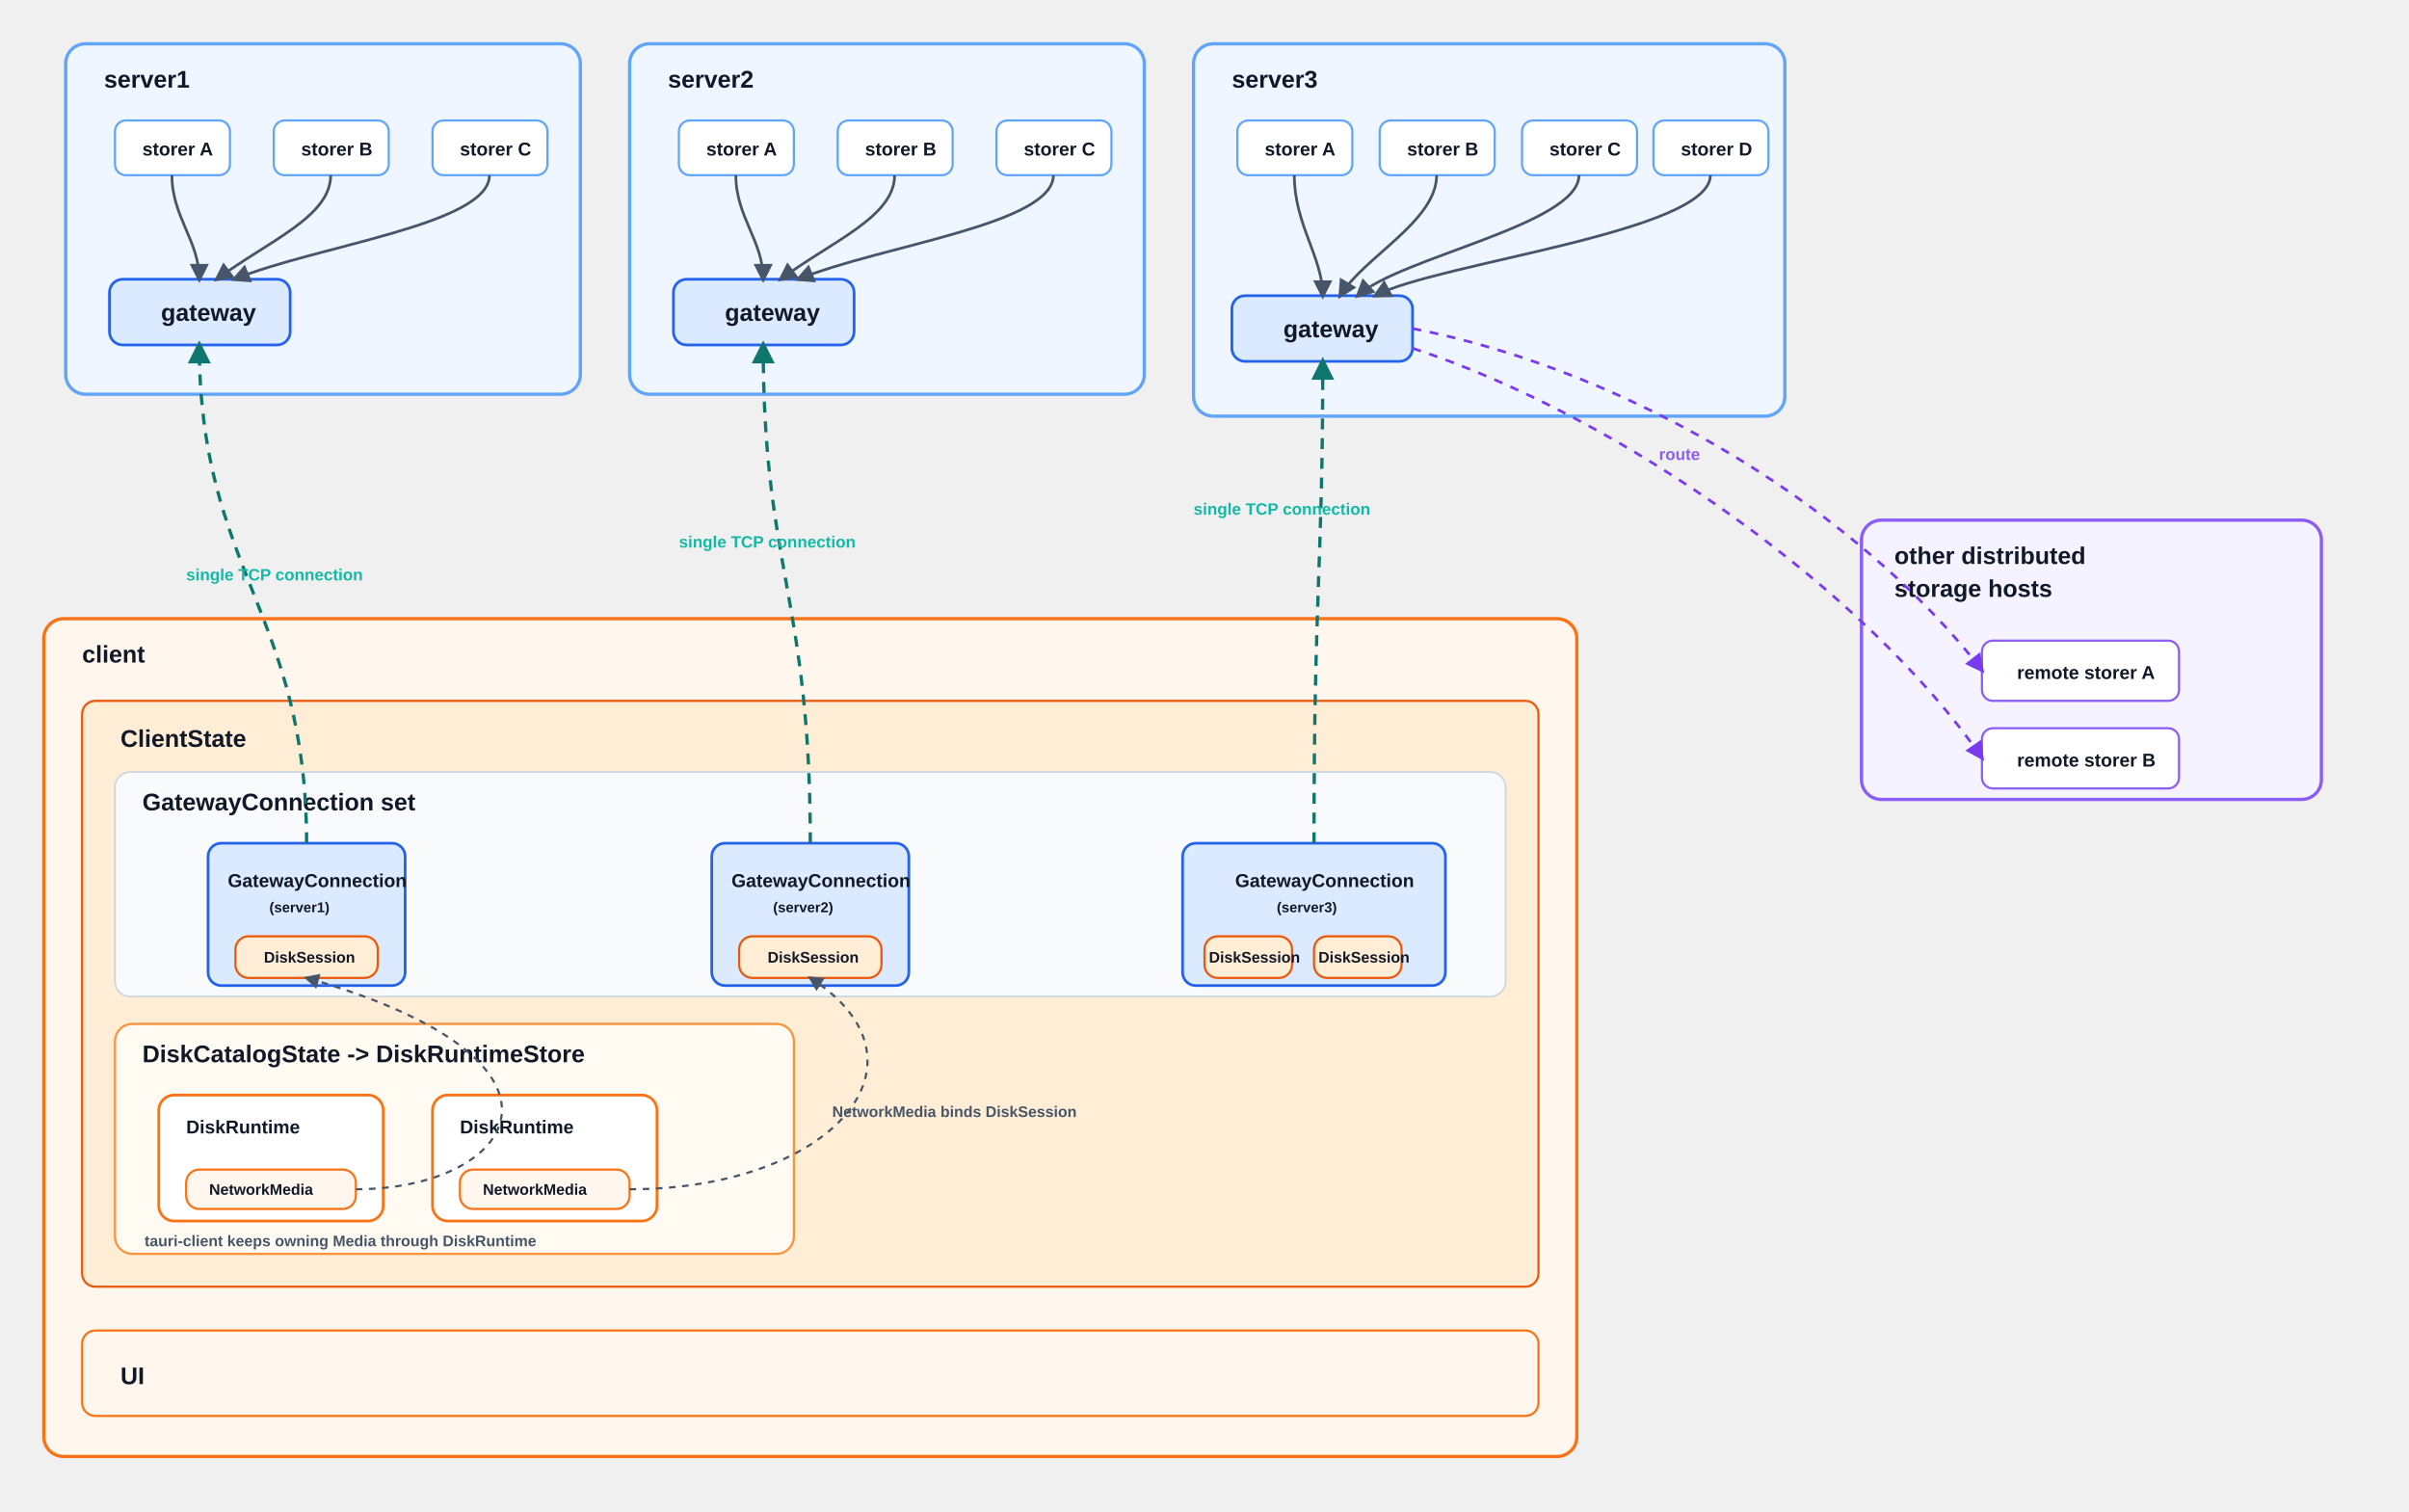
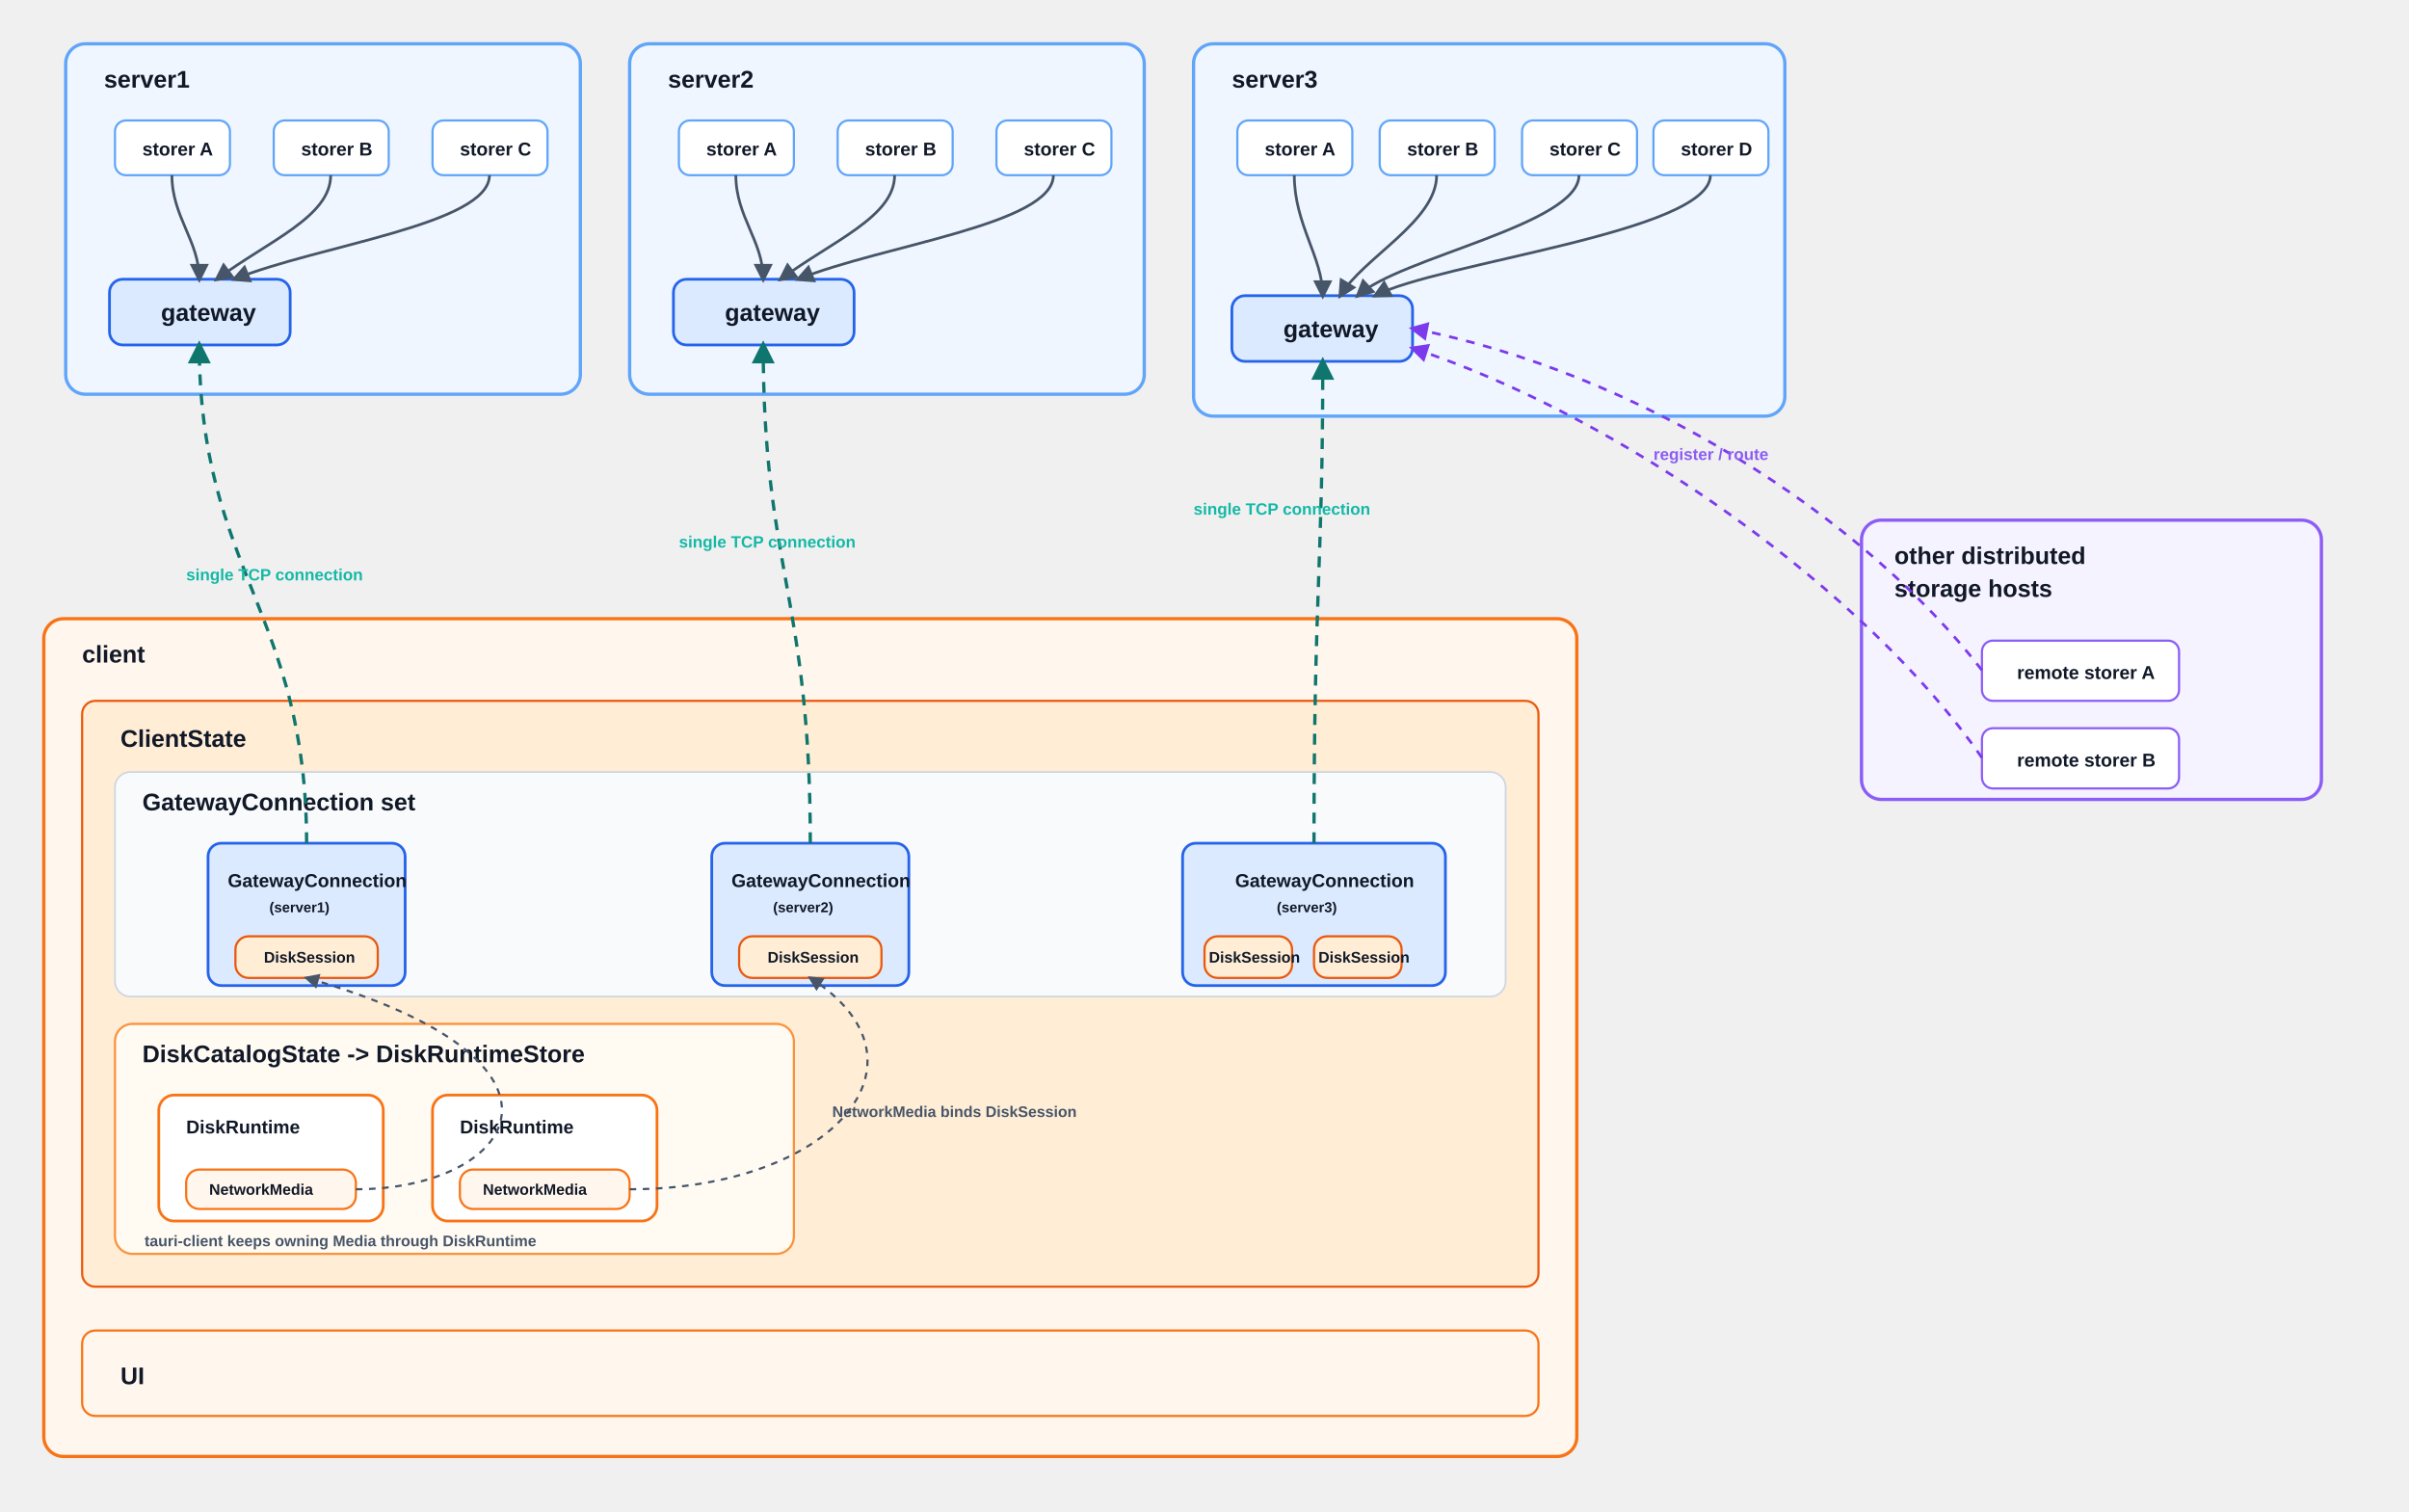
<svg xmlns="http://www.w3.org/2000/svg" width="2200" height="1380" viewBox="0 0 2200 1380">
  <defs>
    <style>
      text {
        font-family: "Segoe UI", Arial, sans-serif;
        fill: #111827;
      }
      .title {
        font-size: 22px;
        font-weight: 700;
      }
      .label {
        font-size: 17px;
        font-weight: 600;
      }
      .small {
        font-size: 14px;
        font-weight: 600;
      }
      .tiny {
        font-size: 13px;
        font-weight: 600;
      }
      .accent {
        font-size: 15px;
        font-weight: 700;
        fill: #14b8a6;
      }
      .accent-route {
        font-size: 15px;
        font-weight: 700;
        fill: #8b5cf6;
      }
      .muted {
        font-size: 14px;
        font-weight: 600;
        fill: #475569;
      }
      .client-frame {
        fill: #fff7ed;
        stroke: #f97316;
        stroke-width: 3;
        rx: 18;
      }
      .server-frame {
        fill: #eff6ff;
        stroke: #60a5fa;
        stroke-width: 3;
        rx: 18;
      }
      .remote-frame {
        fill: #f5f3ff;
        stroke: #8b5cf6;
        stroke-width: 3;
        rx: 18;
      }
      .gateway {
        fill: #dbeafe;
        stroke: #2563eb;
        stroke-width: 2.5;
        rx: 12;
      }
      .session {
        fill: #ffedd5;
        stroke: #ea580c;
        stroke-width: 2;
        rx: 12;
      }
      .media {
        fill: #fff7ed;
        stroke: #f97316;
        stroke-width: 2;
        rx: 12;
      }
      .runtime {
        fill: #ffffff;
        stroke: #f97316;
        stroke-width: 2.5;
        rx: 14;
      }
      .catalog {
        fill: #fffaf2;
        stroke: #fb923c;
        stroke-width: 2;
        rx: 16;
      }
      .group {
        fill: #f8fafc;
        stroke: #cbd5e1;
        stroke-width: 1.5;
        rx: 14;
      }
      .storer {
        fill: #ffffff;
        stroke: #60a5fa;
        stroke-width: 2;
        rx: 10;
      }
      .route {
        fill: #ffffff;
        stroke: #8b5cf6;
        stroke-width: 2;
        rx: 10;
      }
      .solid {
        stroke: #475569;
        stroke-width: 2.5;
        fill: none;
      }
      .dashed {
        stroke: #0f766e;
        stroke-width: 3;
        fill: none;
        stroke-dasharray: 10 8;
      }
      .routed {
        stroke: #7c3aed;
        stroke-width: 2.5;
        fill: none;
        stroke-dasharray: 8 8;
      }
      .bind {
        stroke: #475569;
        stroke-width: 2;
        fill: none;
        stroke-dasharray: 6 6;
      }
    </style>
    <marker id="arrow-gray" viewBox="0 0 10 10" refX="8" refY="5" markerWidth="7" markerHeight="7" orient="auto-start-reverse">
      <path d="M 0 0 L 10 5 L 0 10 z" fill="#475569" />
    </marker>
    <marker id="arrow-green" viewBox="0 0 10 10" refX="8" refY="5" markerWidth="7" markerHeight="7" orient="auto-start-reverse">
      <path d="M 0 0 L 10 5 L 0 10 z" fill="#0f766e" />
    </marker>
    <marker id="arrow-purple" viewBox="0 0 10 10" refX="8" refY="5" markerWidth="7" markerHeight="7" orient="auto-start-reverse">
      <path d="M 0 0 L 10 5 L 0 10 z" fill="#7c3aed" />
    </marker>
  </defs>
  <rect x="40" y="565" width="1400" height="765" class="client-frame" />
  <text x="75" y="605" class="title">client</text>
  <rect x="75" y="1215" width="1330" height="78" class="media" />
  <text x="110" y="1264" class="title">UI</text>
  <rect x="75" y="640" width="1330" height="535" class="session" />
  <text x="110" y="682" class="title">ClientState</text>
  <rect x="105" y="705" width="1270" height="205" class="group" />
  <text x="130" y="740" class="title">GatewayConnection set</text>
  <rect x="190" y="770" width="180" height="130" class="gateway" />
  <text x="208" y="810" class="label">GatewayConnection</text>
  <text x="246" y="833" class="tiny">(server1)</text>
  <rect x="215" y="855" width="130" height="38" class="session" />
  <text x="241" y="879" class="small">DiskSession</text>
  <rect x="650" y="770" width="180" height="130" class="gateway" />
  <text x="668" y="810" class="label">GatewayConnection</text>
  <text x="706" y="833" class="tiny">(server2)</text>
  <rect x="675" y="855" width="130" height="38" class="session" />
  <text x="701" y="879" class="small">DiskSession</text>
  <rect x="1080" y="770" width="240" height="130" class="gateway" />
  <text x="1128" y="810" class="label">GatewayConnection</text>
  <text x="1166" y="833" class="tiny">(server3)</text>
  <rect x="1100" y="855" width="80" height="38" class="session" />
  <text x="1104" y="879" class="small">DiskSession</text>
  <rect x="1200" y="855" width="80" height="38" class="session" />
  <text x="1204" y="879" class="small">DiskSession</text>
  <rect x="105" y="935" width="620" height="210" class="catalog" />
  <text x="130" y="970" class="title">DiskCatalogState -&gt; DiskRuntimeStore</text>
  <rect x="145" y="1000" width="205" height="115" class="runtime" />
  <text x="170" y="1035" class="label">DiskRuntime</text>
  <rect x="170" y="1068" width="155" height="36" class="media" />
  <text x="191" y="1091" class="small">NetworkMedia</text>
  <rect x="395" y="1000" width="205" height="115" class="runtime" />
  <text x="420" y="1035" class="label">DiskRuntime</text>
  <rect x="420" y="1068" width="155" height="36" class="media" />
  <text x="441" y="1091" class="small">NetworkMedia</text>
  <text x="132" y="1138" class="muted">tauri-client keeps owning Media through DiskRuntime</text>
  <path d="M 325 1086 C 470 1086, 550 970, 280 893" class="bind" marker-end="url(#arrow-gray)" />
  <path d="M 575 1086 C 760 1086, 860 970, 740 893" class="bind" marker-end="url(#arrow-gray)" />
  <text x="760" y="1020" class="muted">NetworkMedia binds DiskSession</text>
  <rect x="60" y="40" width="470" height="320" class="server-frame" />
  <text x="95" y="80" class="title">server1</text>
  <rect x="100" y="255" width="165" height="60" class="gateway" />
  <text x="147" y="293" class="title">gateway</text>
  <rect x="105" y="110" width="105" height="50" class="storer" />
  <text x="130" y="142" class="label">storer A</text>
  <rect x="250" y="110" width="105" height="50" class="storer" />
  <text x="275" y="142" class="label">storer B</text>
  <rect x="395" y="110" width="105" height="50" class="storer" />
  <text x="420" y="142" class="label">storer C</text>
  <path d="M 157 160 C 157 198, 182 220, 182 255" class="solid" marker-end="url(#arrow-gray)" />
  <path d="M 302 160 C 302 198, 245 220, 198 255" class="solid" marker-end="url(#arrow-gray)" />
  <path d="M 447 160 C 447 205, 290 224, 214 255" class="solid" marker-end="url(#arrow-gray)" />
  <rect x="575" y="40" width="470" height="320" class="server-frame" />
  <text x="610" y="80" class="title">server2</text>
  <rect x="615" y="255" width="165" height="60" class="gateway" />
  <text x="662" y="293" class="title">gateway</text>
  <rect x="620" y="110" width="105" height="50" class="storer" />
  <text x="645" y="142" class="label">storer A</text>
  <rect x="765" y="110" width="105" height="50" class="storer" />
  <text x="790" y="142" class="label">storer B</text>
  <rect x="910" y="110" width="105" height="50" class="storer" />
  <text x="935" y="142" class="label">storer C</text>
  <path d="M 672 160 C 672 198, 697 220, 697 255" class="solid" marker-end="url(#arrow-gray)" />
  <path d="M 817 160 C 817 198, 760 220, 713 255" class="solid" marker-end="url(#arrow-gray)" />
  <path d="M 962 160 C 962 205, 805 224, 729 255" class="solid" marker-end="url(#arrow-gray)" />
  <rect x="1090" y="40" width="540" height="340" class="server-frame" />
  <text x="1125" y="80" class="title">server3</text>
  <rect x="1125" y="270" width="165" height="60" class="gateway" />
  <text x="1172" y="308" class="title">gateway</text>
  <rect x="1130" y="110" width="105" height="50" class="storer" />
  <text x="1155" y="142" class="label">storer A</text>
  <rect x="1260" y="110" width="105" height="50" class="storer" />
  <text x="1285" y="142" class="label">storer B</text>
  <rect x="1390" y="110" width="105" height="50" class="storer" />
  <text x="1415" y="142" class="label">storer C</text>
  <rect x="1510" y="110" width="105" height="50" class="storer" />
  <text x="1535" y="142" class="label">storer D</text>
  <path d="M 1182 160 C 1182 205, 1208 235, 1208 270" class="solid" marker-end="url(#arrow-gray)" />
  <path d="M 1312 160 C 1312 202, 1245 235, 1224 270" class="solid" marker-end="url(#arrow-gray)" />
  <path d="M 1442 160 C 1442 205, 1278 235, 1240 270" class="solid" marker-end="url(#arrow-gray)" />
  <path d="M 1562 160 C 1562 212, 1312 240, 1256 270" class="solid" marker-end="url(#arrow-gray)" />
  <rect x="1700" y="475" width="420" height="255" class="remote-frame" />
  <text x="1730" y="515" class="title">other distributed</text>
  <text x="1730" y="545" class="title">storage hosts</text>
  <rect x="1810" y="585" width="180" height="55" class="route" />
  <text x="1842" y="620" class="label">remote storer A</text>
  <rect x="1810" y="665" width="180" height="55" class="route" />
  <text x="1842" y="700" class="label">remote storer B</text>
  <path d="M 280 770 C 280 560, 182 520, 182 315" class="dashed" marker-end="url(#arrow-green)" />
  <text x="170" y="530" class="accent">single TCP connection</text>
  <path d="M 740 770 C 740 545, 697 520, 697 315" class="dashed" marker-end="url(#arrow-green)" />
  <text x="620" y="500" class="accent">single TCP connection</text>
  <path d="M 1200 770 C 1200 540, 1208 520, 1208 330" class="dashed" marker-end="url(#arrow-green)" />
  <text x="1090" y="470" class="accent">single TCP connection</text>
-   <path d="M 1290 300 C 1495 340, 1700 470, 1810 612" class="routed" marker-end="url(#arrow-purple)" />
-   <path d="M 1290 318 C 1480 380, 1705 540, 1810 692" class="routed" marker-end="url(#arrow-purple)" />
-   <text x="1515" y="420" class="accent-route">route</text>
+   <path d="M 1810 612 C 1700 470, 1495 340, 1290 300" class="routed" marker-end="url(#arrow-purple)" />
+   <path d="M 1810 692 C 1705 540, 1480 380, 1290 318" class="routed" marker-end="url(#arrow-purple)" />
+   <text x="1510" y="420" class="accent-route">register / route</text>
</svg>
